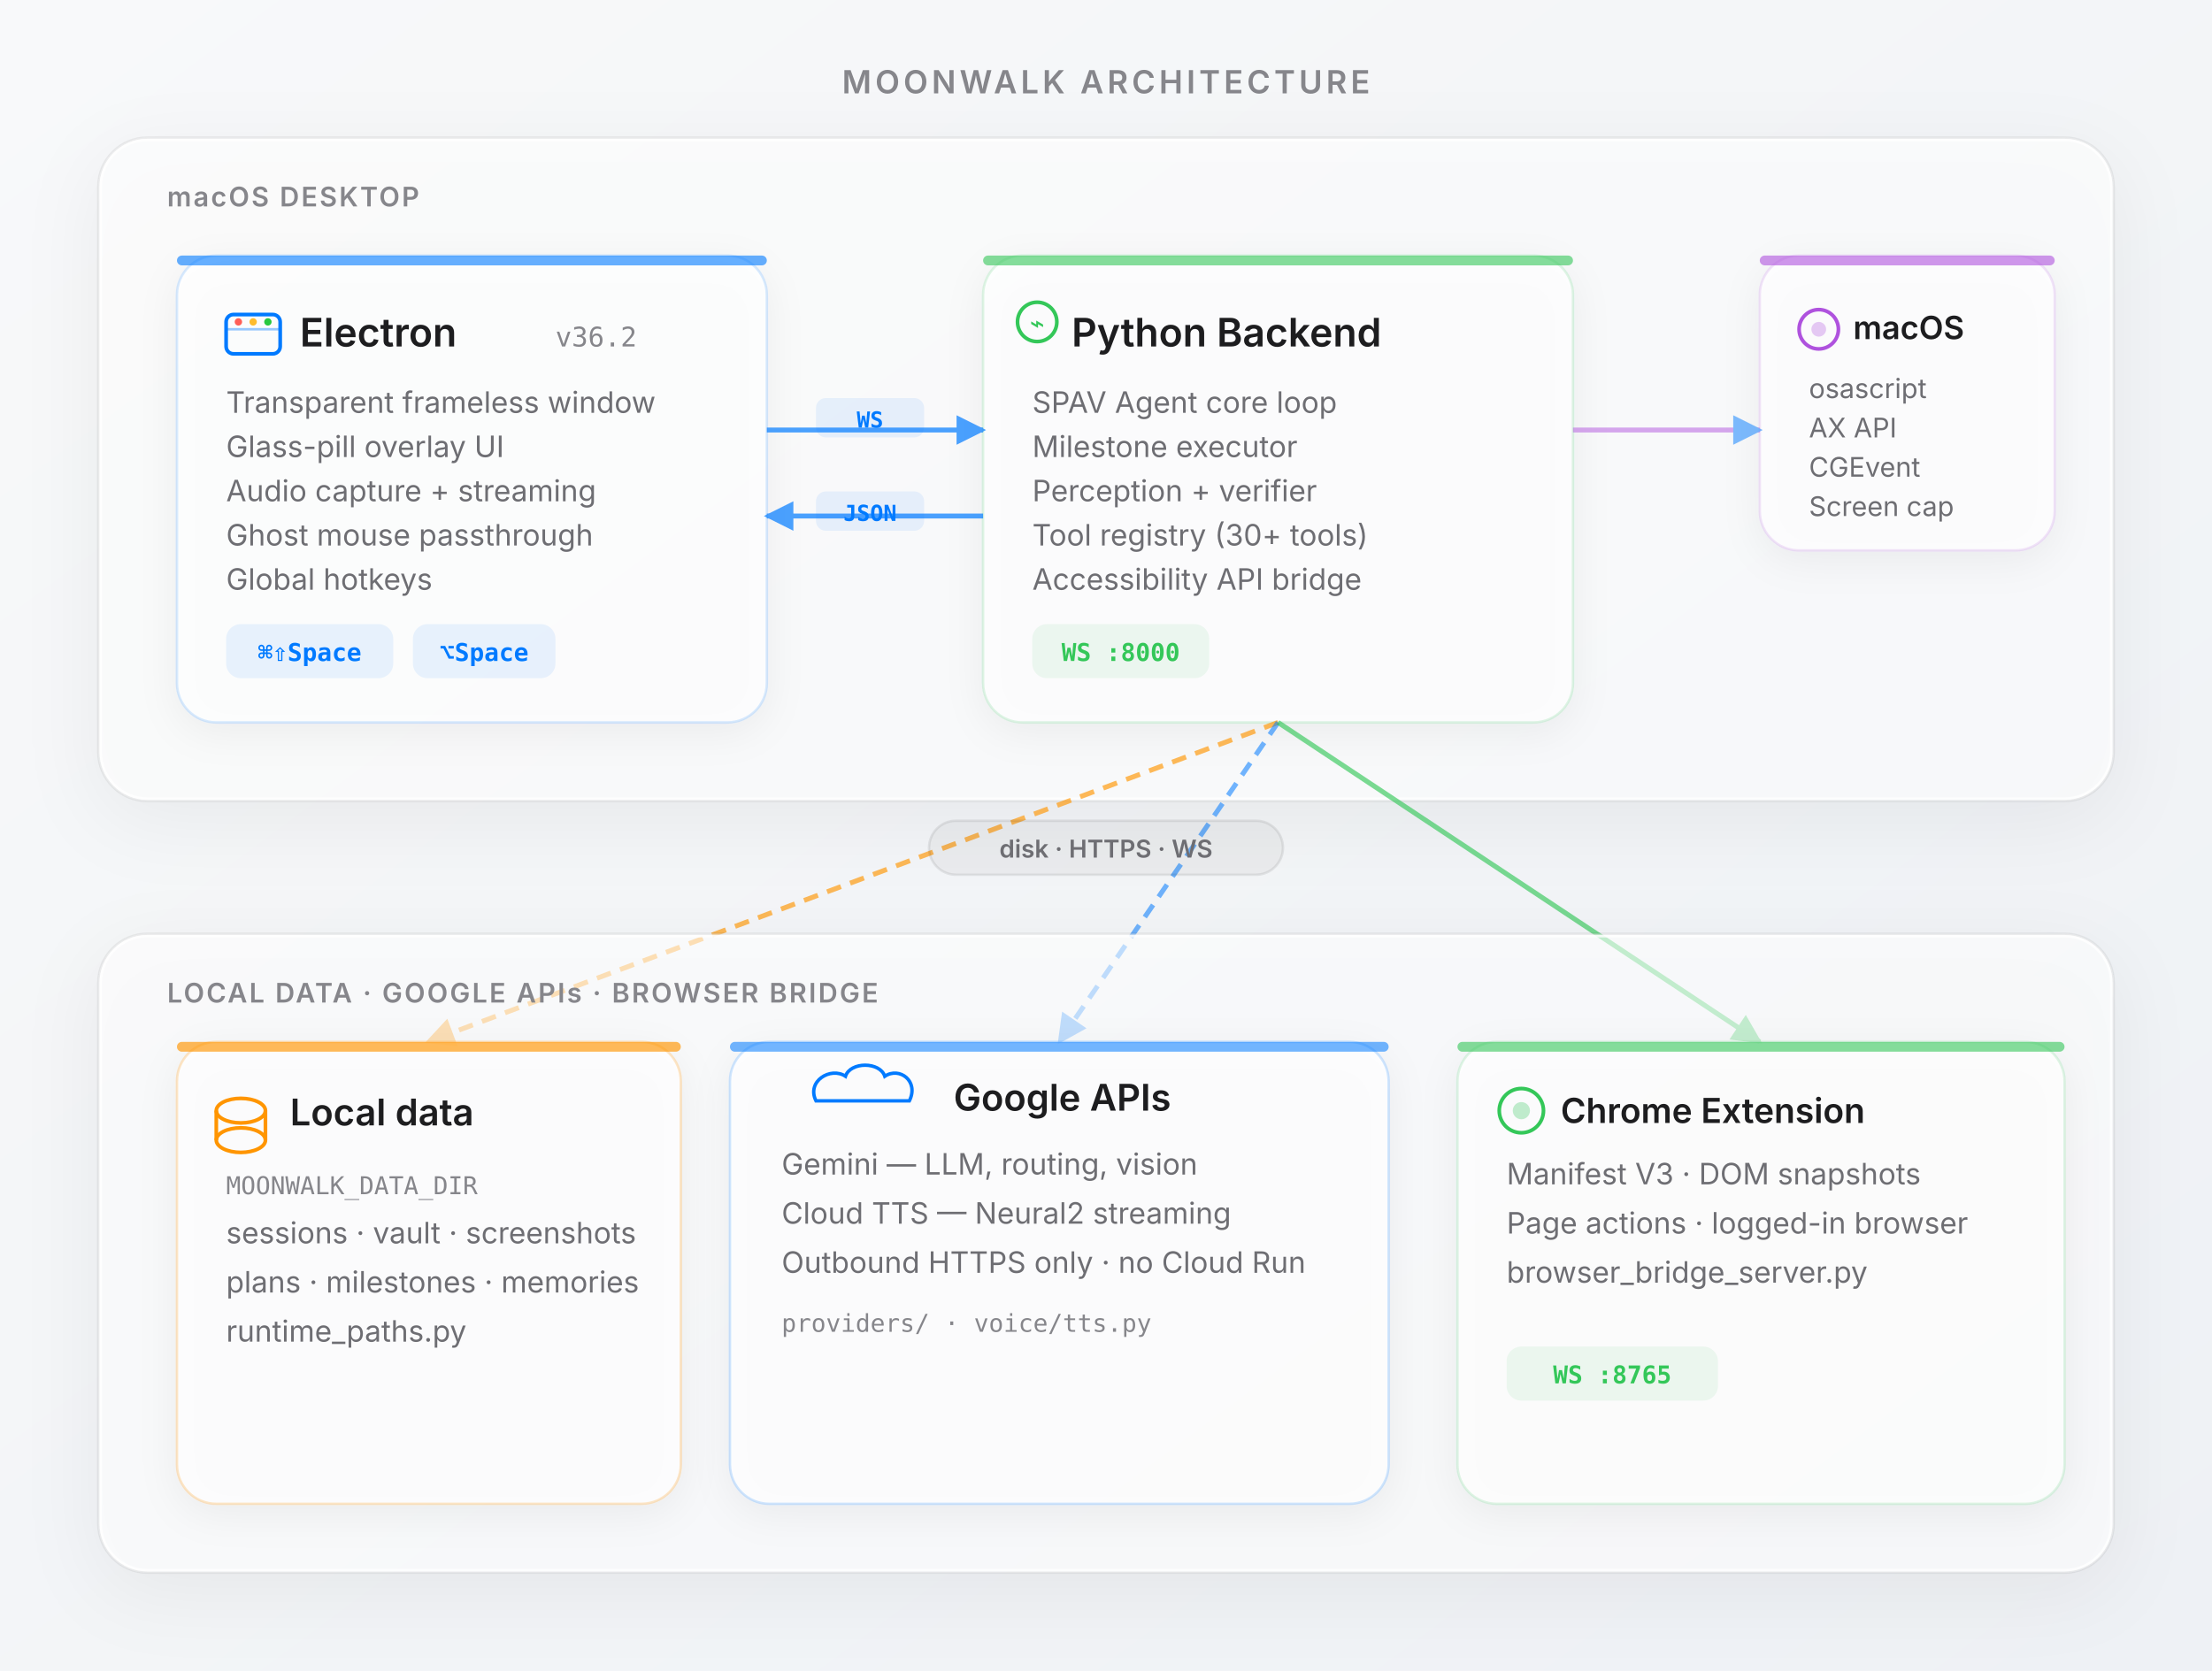
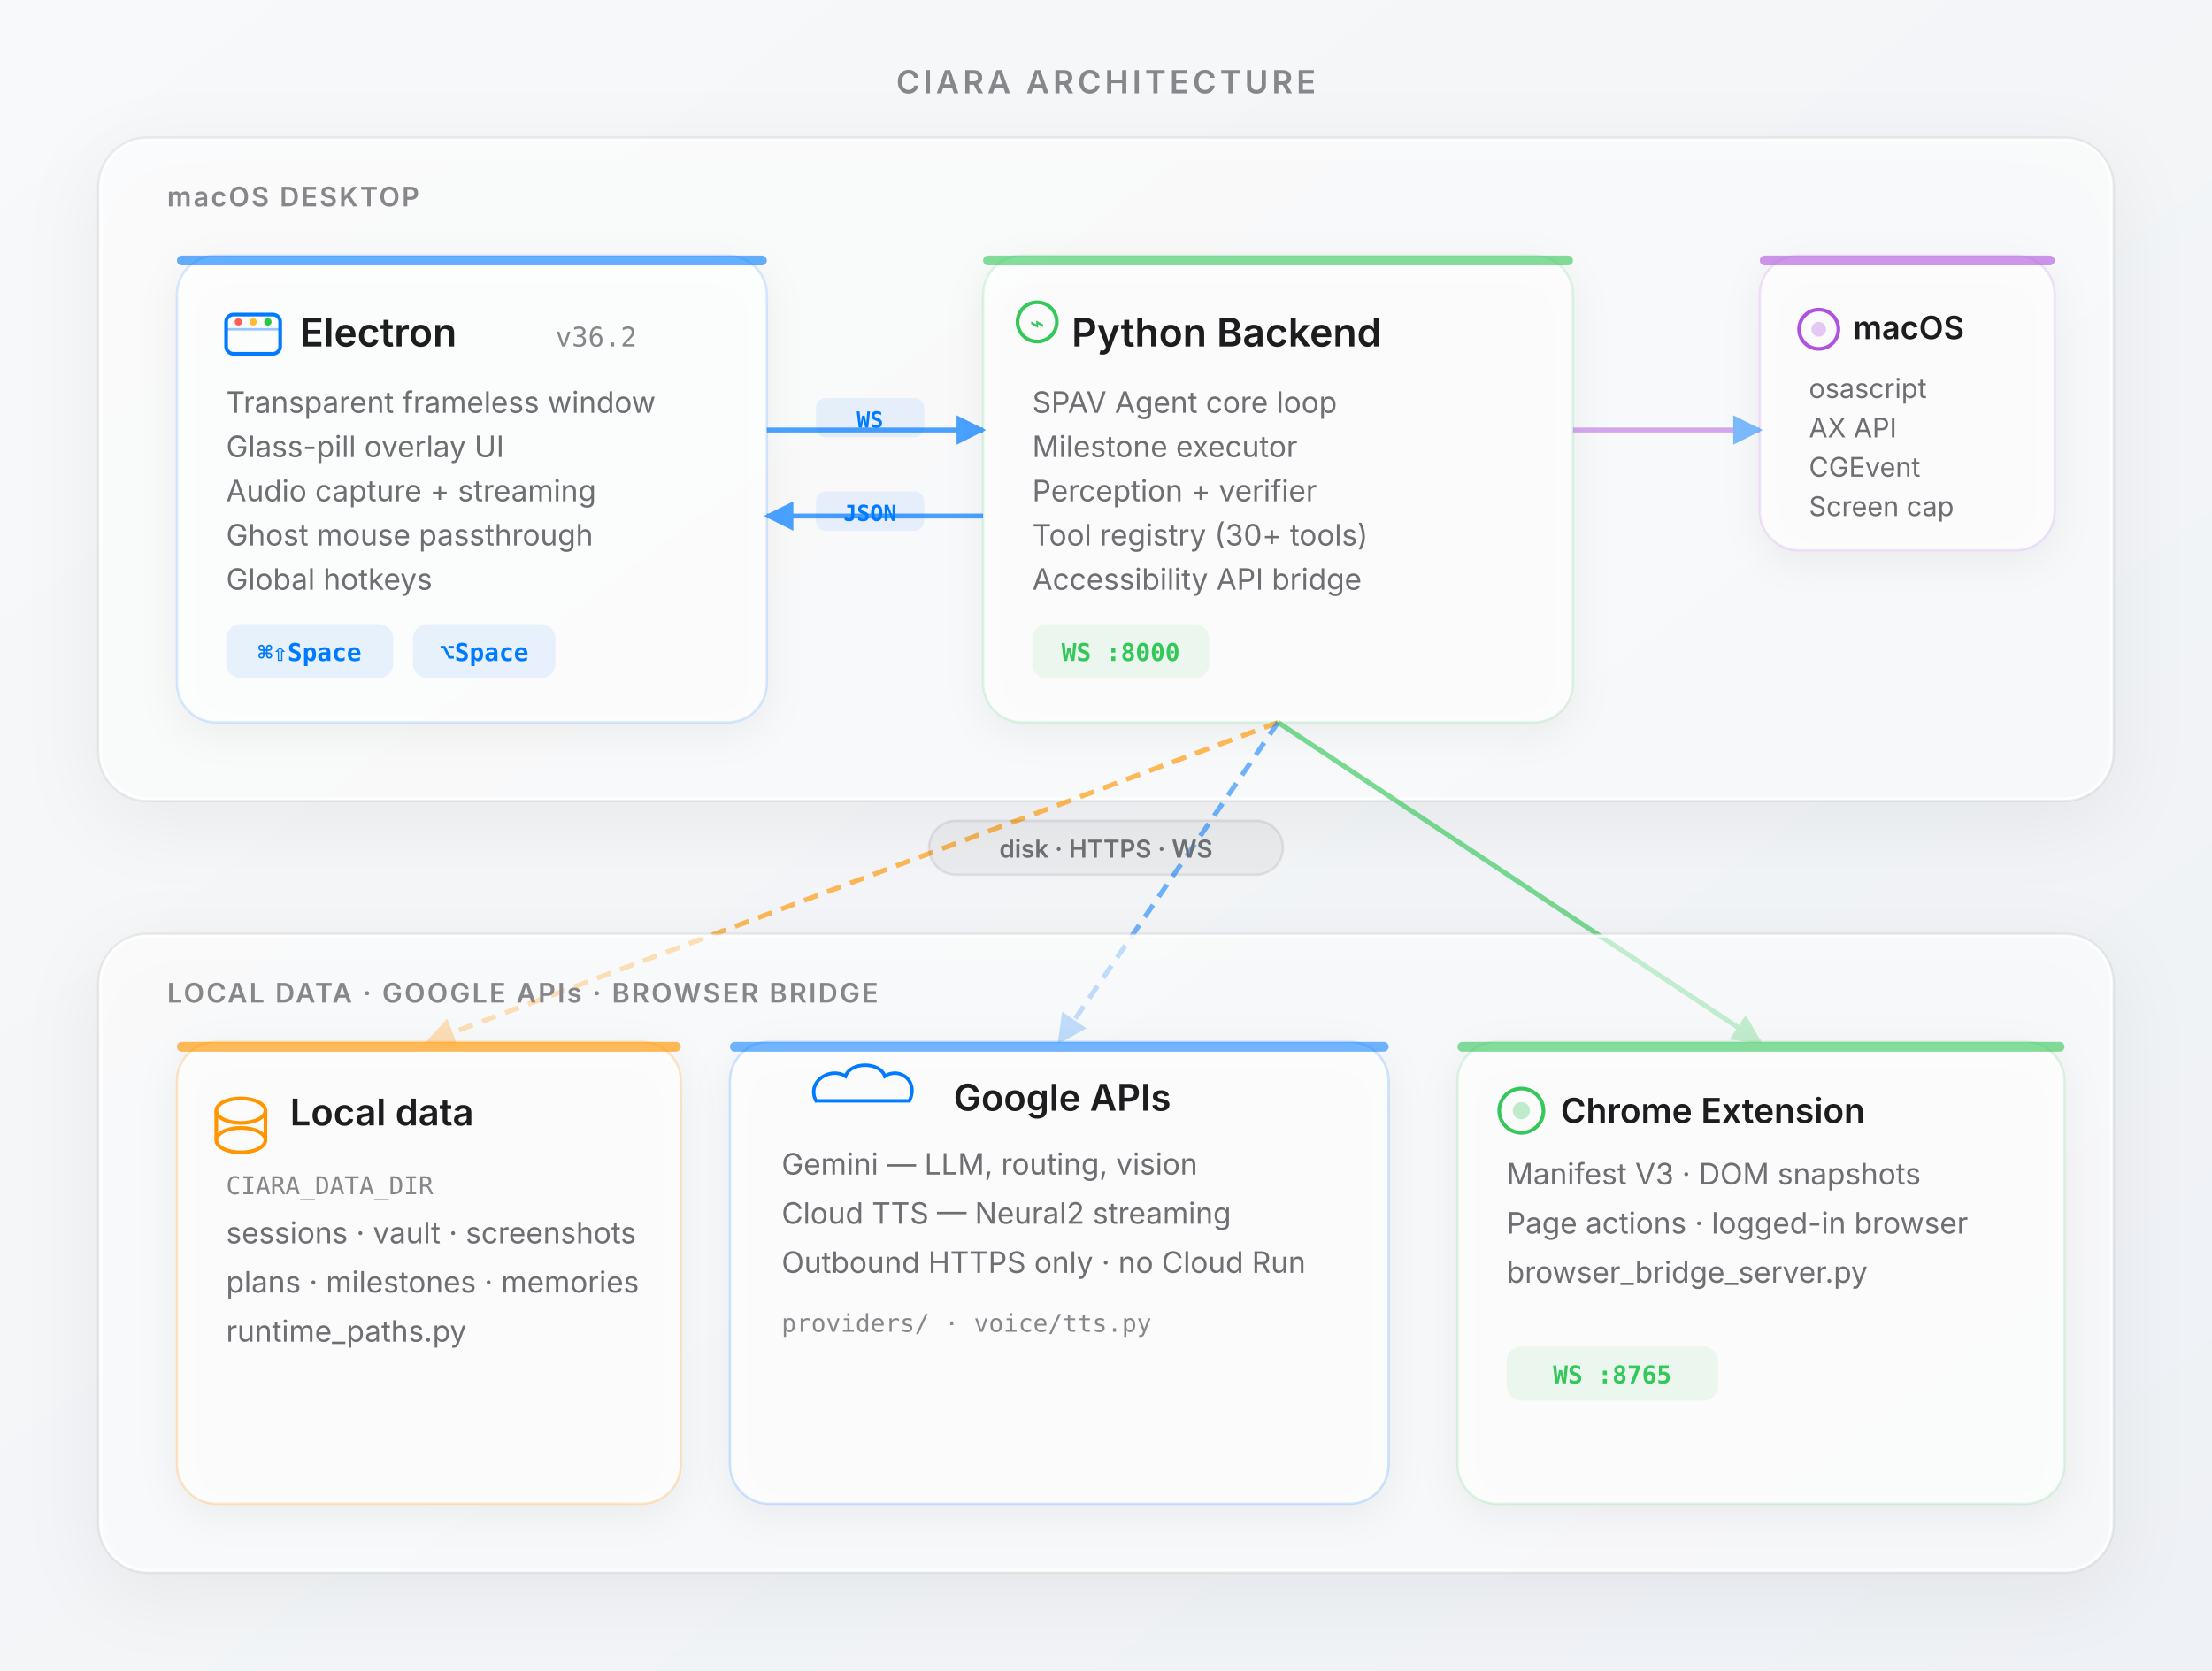
<svg xmlns="http://www.w3.org/2000/svg" width="900" height="680" viewBox="0 0 900 680">
  <defs>
    <filter id="glass-shadow" x="-10%" y="-10%" width="120%" height="130%">
      <feDropShadow dx="0" dy="8" stdDeviation="16" flood-color="rgba(0,0,0,0.10)" />
    </filter>
    <filter id="node-shadow" x="-15%" y="-15%" width="130%" height="140%">
      <feDropShadow dx="0" dy="4" stdDeviation="8" flood-color="rgba(0,0,0,0.08)" />
    </filter>
    <filter id="glow-blue" x="-30%" y="-30%" width="160%" height="160%">
      <feDropShadow dx="0" dy="0" stdDeviation="6" flood-color="rgba(0,122,255,0.25)" />
    </filter>
    <filter id="glow-green" x="-30%" y="-30%" width="160%" height="160%">
      <feDropShadow dx="0" dy="0" stdDeviation="6" flood-color="rgba(52,199,89,0.25)" />
    </filter>
    <filter id="glow-purple" x="-30%" y="-30%" width="160%" height="160%">
      <feDropShadow dx="0" dy="0" stdDeviation="6" flood-color="rgba(175,82,222,0.25)" />
    </filter>
    <marker id="arrow" viewBox="0 0 10 10" refX="9" refY="5" markerWidth="6" markerHeight="6" orient="auto-start-reverse">
      <path d="M 0 0 L 10 5 L 0 10 z" fill="#007aff" />
    </marker>
    <marker id="arrow-gray" viewBox="0 0 10 10" refX="9" refY="5" markerWidth="6" markerHeight="6" orient="auto-start-reverse">
      <path d="M 0 0 L 10 5 L 0 10 z" fill="rgba(0,0,0,0.2)" />
    </marker>
    <marker id="arrow-orange" viewBox="0 0 10 10" refX="9" refY="5" markerWidth="6" markerHeight="6" orient="auto-start-reverse">
      <path d="M 0 0 L 10 5 L 0 10 z" fill="#ff9500" />
    </marker>
    <marker id="arrow-green" viewBox="0 0 10 10" refX="9" refY="5" markerWidth="6" markerHeight="6" orient="auto-start-reverse">
      <path d="M 0 0 L 10 5 L 0 10 z" fill="#34c759" />
    </marker>
    <linearGradient id="bg-grad" x1="0" y1="0" x2="1" y2="1">
      <stop offset="0%" stop-color="#f8f9fa" />
      <stop offset="100%" stop-color="#eef1f5" />
    </linearGradient>
    <style>
      .font { font-family: -apple-system, BlinkMacSystemFont, 'SF Pro Display', 'Inter', sans-serif; }
      .mono { font-family: 'SF Mono', 'Menlo', 'Monaco', monospace; }
    </style>
  </defs>
  <rect width="900" height="680" fill="url(#bg-grad)" rx="0" />
-   <text x="450" y="38" class="font" font-size="13" font-weight="600" fill="#86868b" text-anchor="middle" letter-spacing="1.5">MOONWALK ARCHITECTURE</text>
+   <text x="450" y="38" class="font" font-size="13" font-weight="600" fill="#86868b" text-anchor="middle" letter-spacing="1.5">CIARA ARCHITECTURE</text>
  <rect x="40" y="56" width="820" height="270" rx="20" ry="20" fill="rgba(255,255,255,0.55)" stroke="rgba(0,0,0,0.06)" stroke-width="1" filter="url(#glass-shadow)" />
  <rect x="41" y="57" width="818" height="268" rx="19" ry="19" fill="none" stroke="rgba(255,255,255,0.8)" stroke-width="1" />
  <text x="68" y="84" class="font" font-size="11" font-weight="600" fill="#86868b" letter-spacing="0.8">macOS DESKTOP</text>
  <rect x="72" y="104" width="240" height="190" rx="16" ry="16" fill="rgba(255,255,255,0.7)" stroke="rgba(0,122,255,0.15)" stroke-width="1" filter="url(#node-shadow)" />
  <rect x="72" y="104" width="240" height="4" rx="2" fill="#007aff" opacity="0.6" />
  <rect x="92" y="128" width="22" height="16" rx="3" fill="none" stroke="#007aff" stroke-width="1.5" />
  <line x1="92" y1="134" x2="114" y2="134" stroke="#007aff" stroke-width="1" opacity="0.4" />
  <circle cx="97" cy="131" r="1.5" fill="#ff5f57" />
  <circle cx="103" cy="131" r="1.5" fill="#febc2e" />
  <circle cx="109" cy="131" r="1.5" fill="#28c840" />
  <text x="122" y="141" class="font" font-size="16" font-weight="600" fill="#1d1d1f">Electron</text>
  <text x="226" y="141" class="mono" font-size="11" font-weight="500" fill="#86868b">v36.2</text>
  <text x="92" y="168" class="font" font-size="12" font-weight="400" fill="#6e6e73">Transparent frameless window</text>
  <text x="92" y="186" class="font" font-size="12" font-weight="400" fill="#6e6e73">Glass-pill overlay UI</text>
  <text x="92" y="204" class="font" font-size="12" font-weight="400" fill="#6e6e73">Audio capture + streaming</text>
  <text x="92" y="222" class="font" font-size="12" font-weight="400" fill="#6e6e73">Ghost mouse passthrough</text>
  <text x="92" y="240" class="font" font-size="12" font-weight="400" fill="#6e6e73">Global hotkeys</text>
  <rect x="92" y="254" width="68" height="22" rx="6" fill="rgba(0,122,255,0.08)" />
  <text x="126" y="269" class="mono" font-size="10" font-weight="600" fill="#007aff" text-anchor="middle">⌘⇧Space</text>
  <rect x="168" y="254" width="58" height="22" rx="6" fill="rgba(0,122,255,0.08)" />
  <text x="197" y="269" class="mono" font-size="10" font-weight="600" fill="#007aff" text-anchor="middle">⌥Space</text>
  <rect x="400" y="104" width="240" height="190" rx="16" ry="16" fill="rgba(255,255,255,0.7)" stroke="rgba(52,199,89,0.15)" stroke-width="1" filter="url(#node-shadow)" />
  <rect x="400" y="104" width="240" height="4" rx="2" fill="#34c759" opacity="0.6" />
  <circle cx="422" cy="131" r="8" fill="none" stroke="#34c759" stroke-width="1.5" />
  <text x="419" y="135" class="font" font-size="10" font-weight="700" fill="#34c759">⌁</text>
  <text x="436" y="141" class="font" font-size="16" font-weight="600" fill="#1d1d1f">Python Backend</text>
  <text x="420" y="168" class="font" font-size="12" font-weight="400" fill="#6e6e73">SPAV Agent core loop</text>
  <text x="420" y="186" class="font" font-size="12" font-weight="400" fill="#6e6e73">Milestone executor</text>
  <text x="420" y="204" class="font" font-size="12" font-weight="400" fill="#6e6e73">Perception + verifier</text>
  <text x="420" y="222" class="font" font-size="12" font-weight="400" fill="#6e6e73">Tool registry (30+ tools)</text>
  <text x="420" y="240" class="font" font-size="12" font-weight="400" fill="#6e6e73">Accessibility API bridge</text>
  <rect x="420" y="254" width="72" height="22" rx="6" fill="rgba(52,199,89,0.08)" />
  <text x="456" y="269" class="mono" font-size="10" font-weight="600" fill="#34c759" text-anchor="middle">WS :8000</text>
  <rect x="716" y="104" width="120" height="120" rx="16" ry="16" fill="rgba(255,255,255,0.7)" stroke="rgba(175,82,222,0.15)" stroke-width="1" filter="url(#node-shadow)" />
  <rect x="716" y="104" width="120" height="4" rx="2" fill="#af52de" opacity="0.6" />
  <circle cx="740" cy="134" r="8" fill="none" stroke="#af52de" stroke-width="1.5" />
  <circle cx="740" cy="134" r="3" fill="#af52de" opacity="0.3" />
  <text x="754" y="138" class="font" font-size="13" font-weight="600" fill="#1d1d1f">macOS</text>
  <text x="736" y="162" class="font" font-size="11" font-weight="400" fill="#6e6e73">osascript</text>
  <text x="736" y="178" class="font" font-size="11" font-weight="400" fill="#6e6e73">AX API</text>
  <text x="736" y="194" class="font" font-size="11" font-weight="400" fill="#6e6e73">CGEvent</text>
  <text x="736" y="210" class="font" font-size="11" font-weight="400" fill="#6e6e73">Screen cap</text>
  <line x1="312" y1="175" x2="400" y2="175" stroke="#007aff" stroke-width="2" marker-end="url(#arrow)" opacity="0.7" />
  <rect x="332" y="162" width="44" height="16" rx="4" fill="rgba(0,122,255,0.08)" />
  <text x="354" y="174" class="mono" font-size="9" font-weight="600" fill="#007aff" text-anchor="middle">WS</text>
  <line x1="400" y1="210" x2="312" y2="210" stroke="#007aff" stroke-width="2" marker-end="url(#arrow)" opacity="0.7" />
  <rect x="332" y="200" width="44" height="16" rx="4" fill="rgba(0,122,255,0.08)" />
  <text x="354" y="212" class="mono" font-size="9" font-weight="600" fill="#007aff" text-anchor="middle">JSON</text>
  <line x1="640" y1="175" x2="716" y2="175" stroke="#af52de" stroke-width="2" marker-end="url(#arrow)" opacity="0.5" />
  <line x1="520" y1="294" x2="174" y2="424" stroke="#ff9500" stroke-width="2" stroke-dasharray="6 4" opacity="0.65" marker-end="url(#arrow-orange)" />
  <line x1="520" y1="294" x2="431" y2="424" stroke="#007aff" stroke-width="2" stroke-dasharray="6 4" opacity="0.55" marker-end="url(#arrow)" />
  <line x1="520" y1="294" x2="716" y2="424" stroke="#34c759" stroke-width="2" opacity="0.65" marker-end="url(#arrow-green)" />
  <rect x="378" y="334" width="144" height="22" rx="11" fill="rgba(0,0,0,0.04)" stroke="rgba(0,0,0,0.08)" stroke-width="1" />
  <text x="450" y="349" class="font" font-size="10" font-weight="600" fill="#6e6e73" text-anchor="middle">disk · HTTPS · WS</text>
  <rect x="40" y="380" width="820" height="260" rx="20" ry="20" fill="rgba(255,255,255,0.55)" stroke="rgba(0,0,0,0.06)" stroke-width="1" filter="url(#glass-shadow)" />
  <rect x="41" y="381" width="818" height="258" rx="19" ry="19" fill="none" stroke="rgba(255,255,255,0.8)" stroke-width="1" />
  <text x="68" y="408" class="font" font-size="11" font-weight="600" fill="#86868b" letter-spacing="0.8">LOCAL DATA · GOOGLE APIs · BROWSER BRIDGE</text>
  <rect x="72" y="424" width="205" height="188" rx="16" ry="16" fill="rgba(255,255,255,0.7)" stroke="rgba(255,149,0,0.22)" stroke-width="1" filter="url(#node-shadow)" />
  <rect x="72" y="424" width="205" height="4" rx="2" fill="#ff9500" opacity="0.65" />
  <ellipse cx="98" cy="452" rx="10" ry="5" fill="none" stroke="#ff9500" stroke-width="1.5" />
  <line x1="88" y1="452" x2="88" y2="464" stroke="#ff9500" stroke-width="1.5" />
  <line x1="108" y1="452" x2="108" y2="464" stroke="#ff9500" stroke-width="1.5" />
  <ellipse cx="98" cy="464" rx="10" ry="5" fill="none" stroke="#ff9500" stroke-width="1.5" />
  <text x="118" y="458" class="font" font-size="15" font-weight="600" fill="#1d1d1f">Local data</text>
-   <text x="92" y="486" class="mono" font-size="10" font-weight="500" fill="#86868b">MOONWALK_DATA_DIR</text>
+   <text x="92" y="486" class="mono" font-size="10" font-weight="500" fill="#86868b">CIARA_DATA_DIR</text>
  <text x="92" y="506" class="font" font-size="12" font-weight="400" fill="#6e6e73">sessions · vault · screenshots</text>
  <text x="92" y="526" class="font" font-size="12" font-weight="400" fill="#6e6e73">plans · milestones · memories</text>
  <text x="92" y="546" class="font" font-size="12" font-weight="400" fill="#6e6e73">runtime_paths.py</text>
  <rect x="297" y="424" width="268" height="188" rx="16" ry="16" fill="rgba(255,255,255,0.7)" stroke="rgba(0,122,255,0.18)" stroke-width="1" filter="url(#node-shadow)" />
  <rect x="297" y="424" width="268" height="4" rx="2" fill="#007aff" opacity="0.55" />
  <path d="M332 448 C328 440, 338 434, 344 438 C346 432, 358 432, 360 438 C366 434, 374 440, 370 448 Z" fill="none" stroke="#007aff" stroke-width="1.4" />
  <text x="388" y="452" class="font" font-size="15" font-weight="600" fill="#1d1d1f">Google APIs</text>
  <text x="318" y="478" class="font" font-size="12" font-weight="400" fill="#6e6e73">Gemini — LLM, routing, vision</text>
  <text x="318" y="498" class="font" font-size="12" font-weight="400" fill="#6e6e73">Cloud TTS — Neural2 streaming</text>
  <text x="318" y="518" class="font" font-size="12" font-weight="400" fill="#6e6e73">Outbound HTTPS only · no Cloud Run</text>
  <text x="318" y="542" class="mono" font-size="10" font-weight="500" fill="#86868b">providers/ · voice/tts.py</text>
  <rect x="593" y="424" width="247" height="188" rx="16" ry="16" fill="rgba(255,255,255,0.7)" stroke="rgba(52,199,89,0.15)" stroke-width="1" filter="url(#node-shadow)" />
  <rect x="593" y="424" width="247" height="4" rx="2" fill="#34c759" opacity="0.6" />
  <circle cx="619" cy="452" r="9" fill="none" stroke="#34c759" stroke-width="1.5" />
  <circle cx="619" cy="452" r="3.5" fill="#34c759" opacity="0.3" />
  <text x="635" y="457" class="font" font-size="14" font-weight="600" fill="#1d1d1f">Chrome Extension</text>
  <text x="613" y="482" class="font" font-size="12" font-weight="400" fill="#6e6e73">Manifest V3 · DOM snapshots</text>
  <text x="613" y="502" class="font" font-size="12" font-weight="400" fill="#6e6e73">Page actions · logged-in browser</text>
  <text x="613" y="522" class="font" font-size="12" font-weight="400" fill="#6e6e73">browser_bridge_server.py</text>
  <rect x="613" y="548" width="86" height="22" rx="6" fill="rgba(52,199,89,0.08)" />
  <text x="656" y="563" class="mono" font-size="10" font-weight="600" fill="#34c759" text-anchor="middle">WS :8765</text>
</svg>
